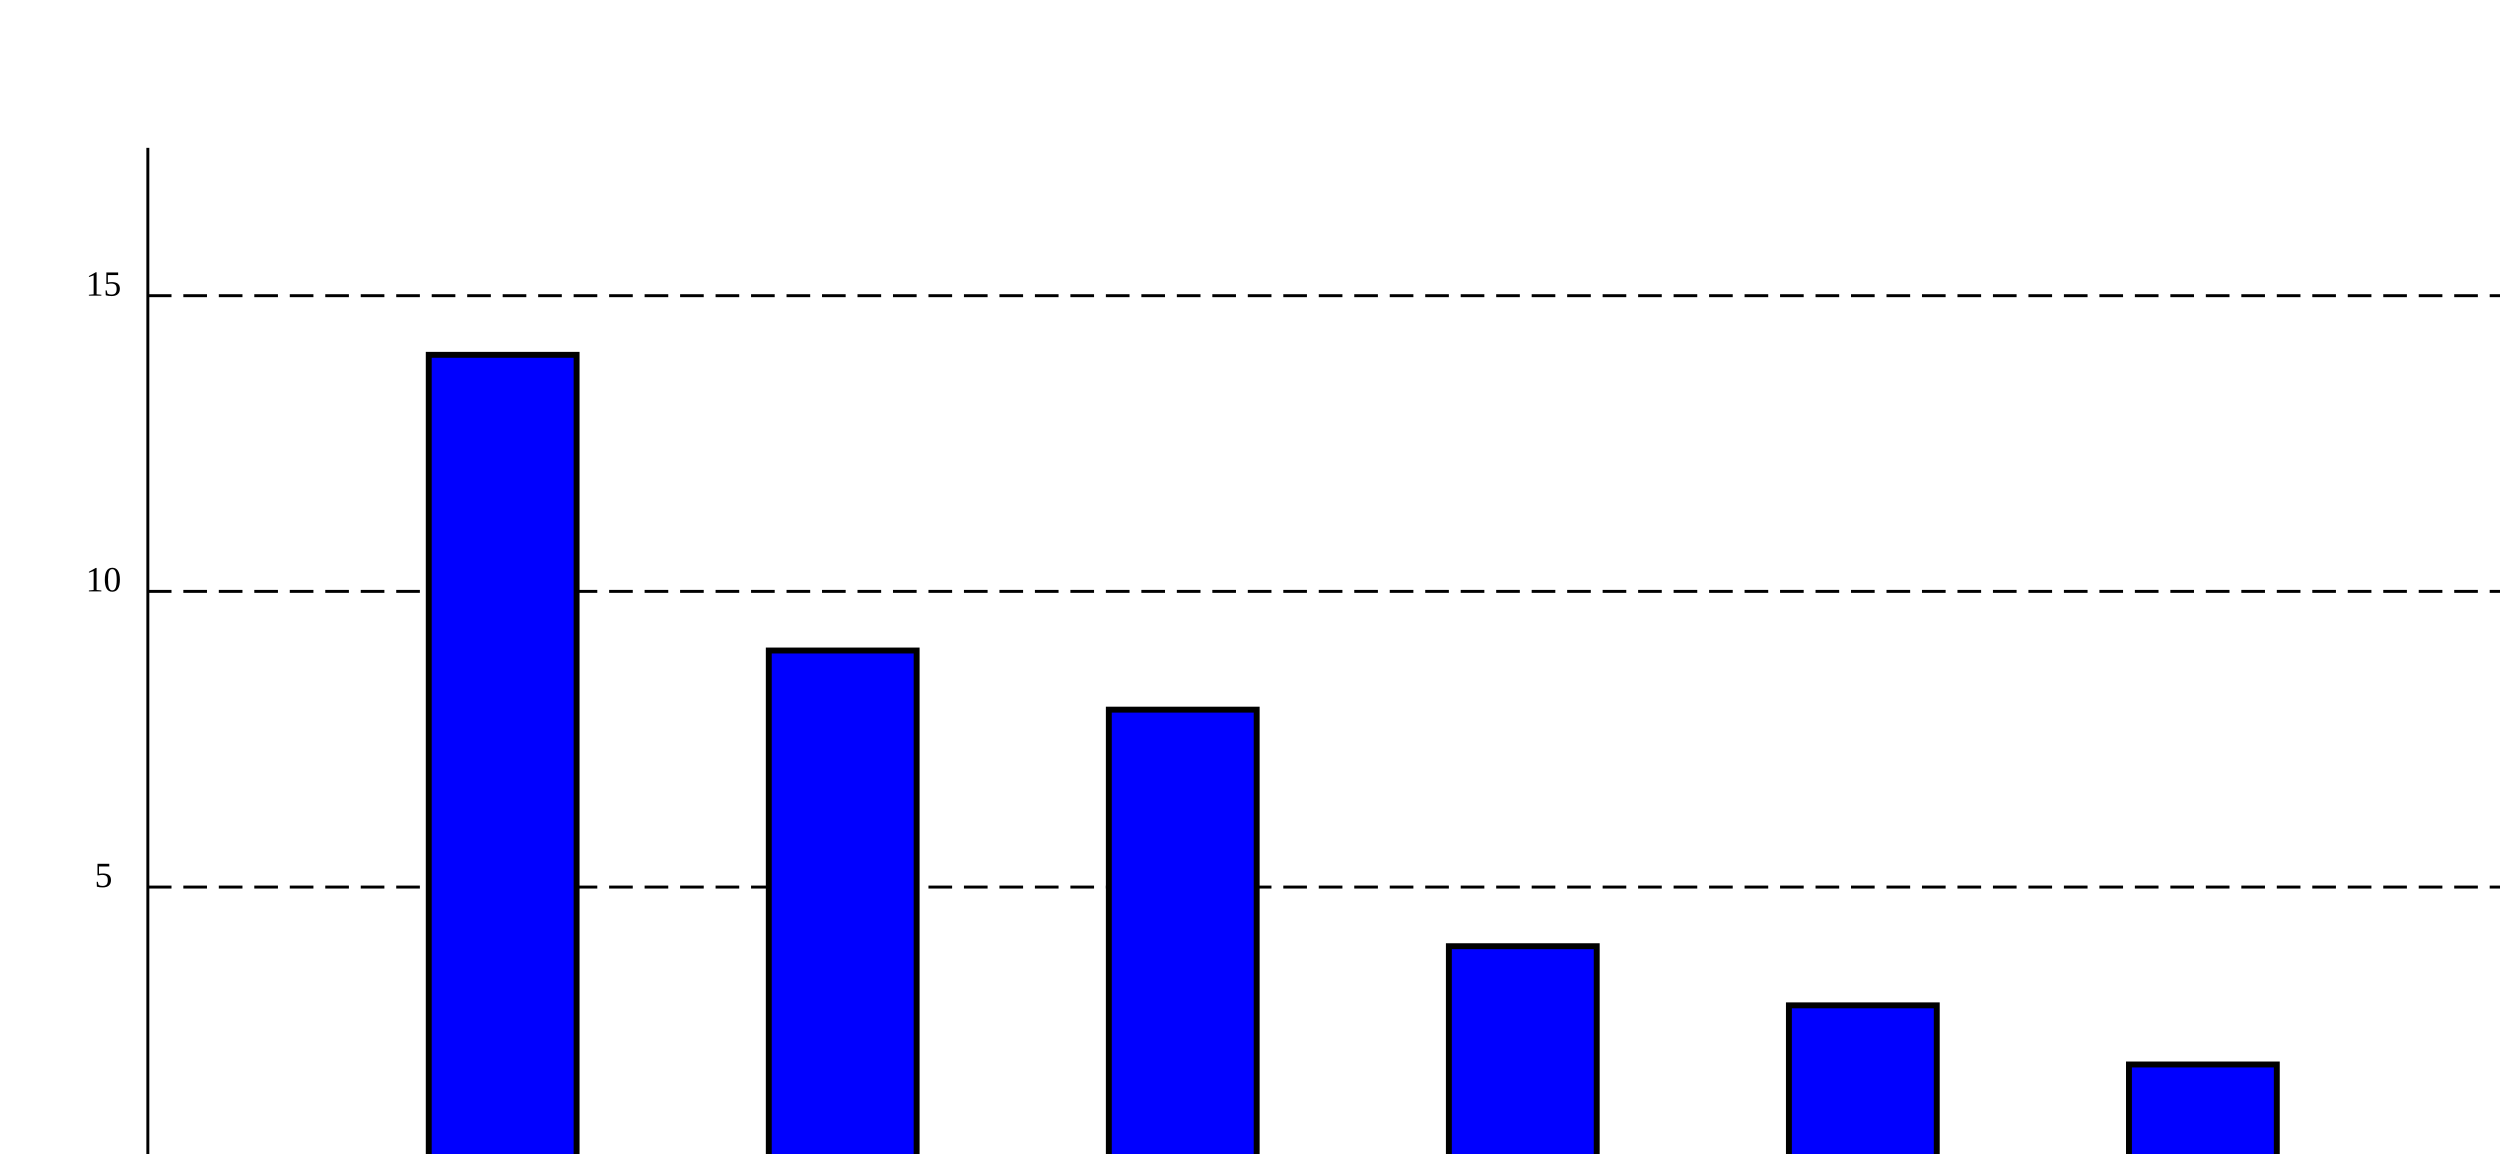
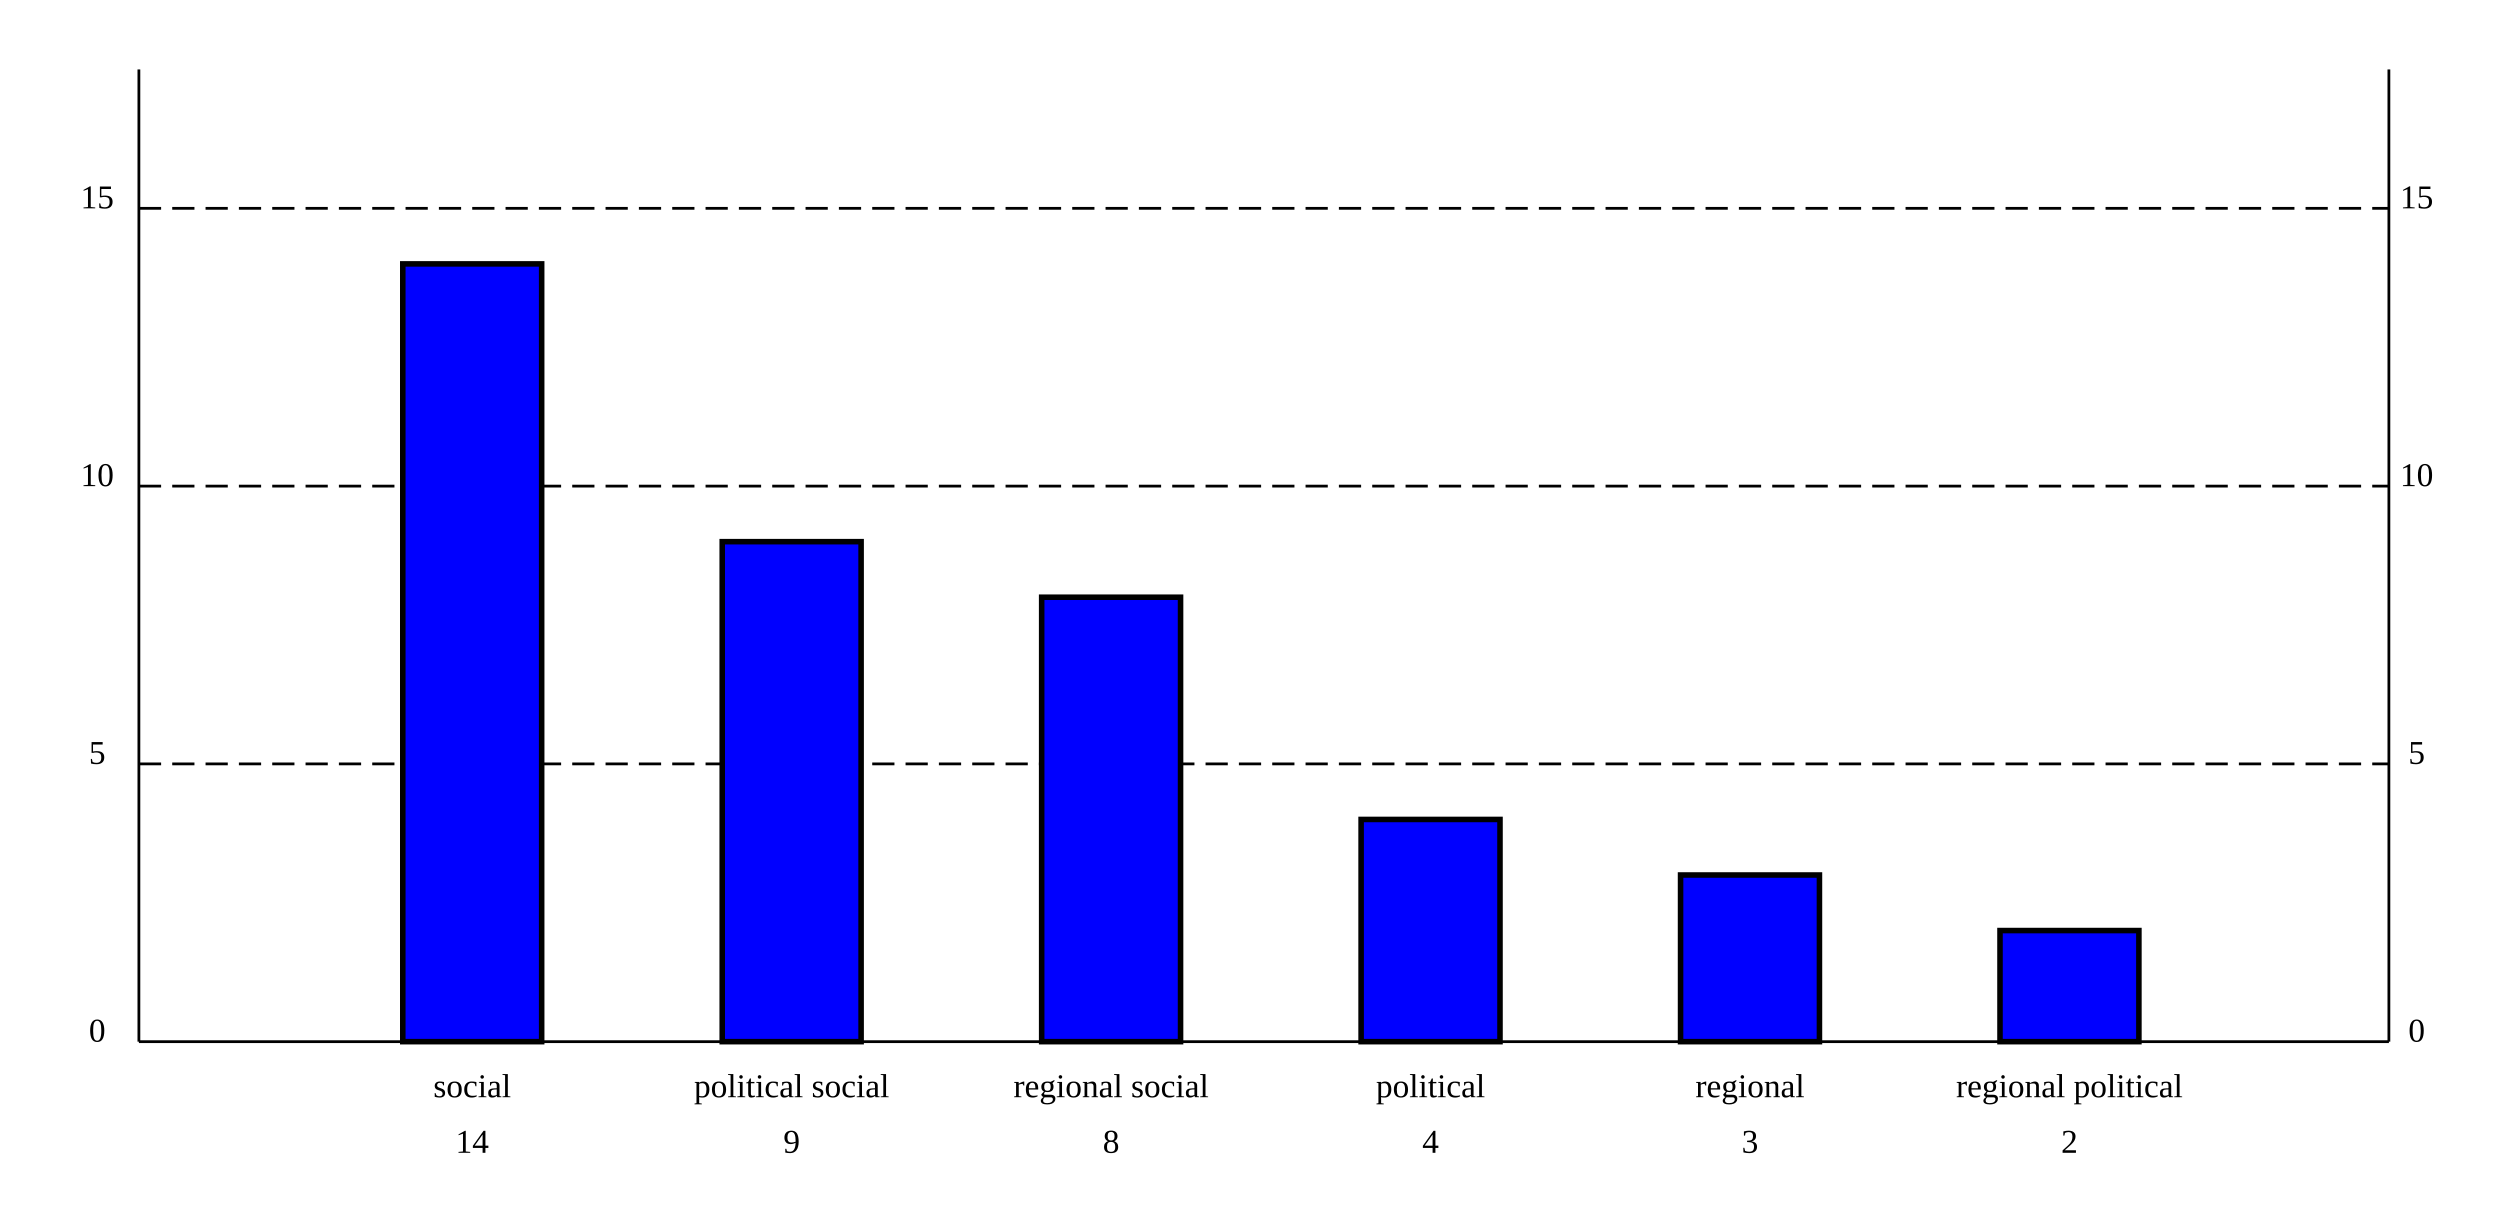
- <svg xmlns="http://www.w3.org/2000/svg" width="100%" height="100%">
-   <g transform="translate(30, 400)">
+ <svg xmlns="http://www.w3.org/2000/svg" width="100%" height="100%" viewBox="0 0 900 435">
+   <g transform="translate(30, 375)">
    <line x1="20" x2="20" y1="0" y2="-350" stroke="black" stroke-width="1" />
    <line x1="20" x2="830" y1="0" y2="0" stroke="black" stroke-width="1" />
    <line x1="20" x2="830" y1="-100" y2="-100" stroke="black" stroke-dasharray="8 4" stroke-width="1" />
    <line x1="20" x2="830" y1="-200" y2="-200" stroke="black" stroke-dasharray="8 4" stroke-width="1" />
    <line x1="20" x2="830" y1="-300" y2="-300" stroke="black" stroke-dasharray="8 4" stroke-width="1" />
    <text x="5" y="0" text-anchor="middle">0</text>
    <text x="5" y="-100" text-anchor="middle">5</text>
    <text x="5" y="-200" text-anchor="middle">10</text>
    <text x="5" y="-300" text-anchor="middle">15</text>
    <line x1="830" x2="830" y1="0" y2="-350" stroke="black" stroke-width="1" />
    <text x="840" y="0" text-anchor="middle">0</text>
    <text x="840" y="-100" text-anchor="middle">5</text>
    <text x="840" y="-200" text-anchor="middle">10</text>
    <text x="840" y="-300" text-anchor="middle">15</text>
    <rect x="115" y="-280" fill="blue" stroke="black" stroke-width="2" width="50" height="280" />
    <text x="140" y="20" text-anchor="middle">social</text>
    <text x="140" y="40" text-anchor="middle">14</text>
    <rect x="230" y="-180" fill="blue" stroke="black" stroke-width="2" width="50" height="180" />
    <text x="255" y="20" text-anchor="middle">political social</text>
    <text x="255" y="40" text-anchor="middle">9</text>
    <rect x="345" y="-160" fill="blue" stroke="black" stroke-width="2" width="50" height="160" />
    <text x="370" y="20" text-anchor="middle">regional social</text>
    <text x="370" y="40" text-anchor="middle">8</text>
    <rect x="460" y="-80" fill="blue" stroke="black" stroke-width="2" width="50" height="80" />
    <text x="485" y="20" text-anchor="middle">political</text>
    <text x="485" y="40" text-anchor="middle">4</text>
    <rect x="575" y="-60" fill="blue" stroke="black" stroke-width="2" width="50" height="60" />
    <text x="600" y="20" text-anchor="middle">regional</text>
    <text x="600" y="40" text-anchor="middle">3</text>
    <rect x="690" y="-40" fill="blue" stroke="black" stroke-width="2" width="50" height="40" />
    <text x="715" y="20" text-anchor="middle">regional political</text>
    <text x="715" y="40" text-anchor="middle">2</text>
  </g>
</svg>
